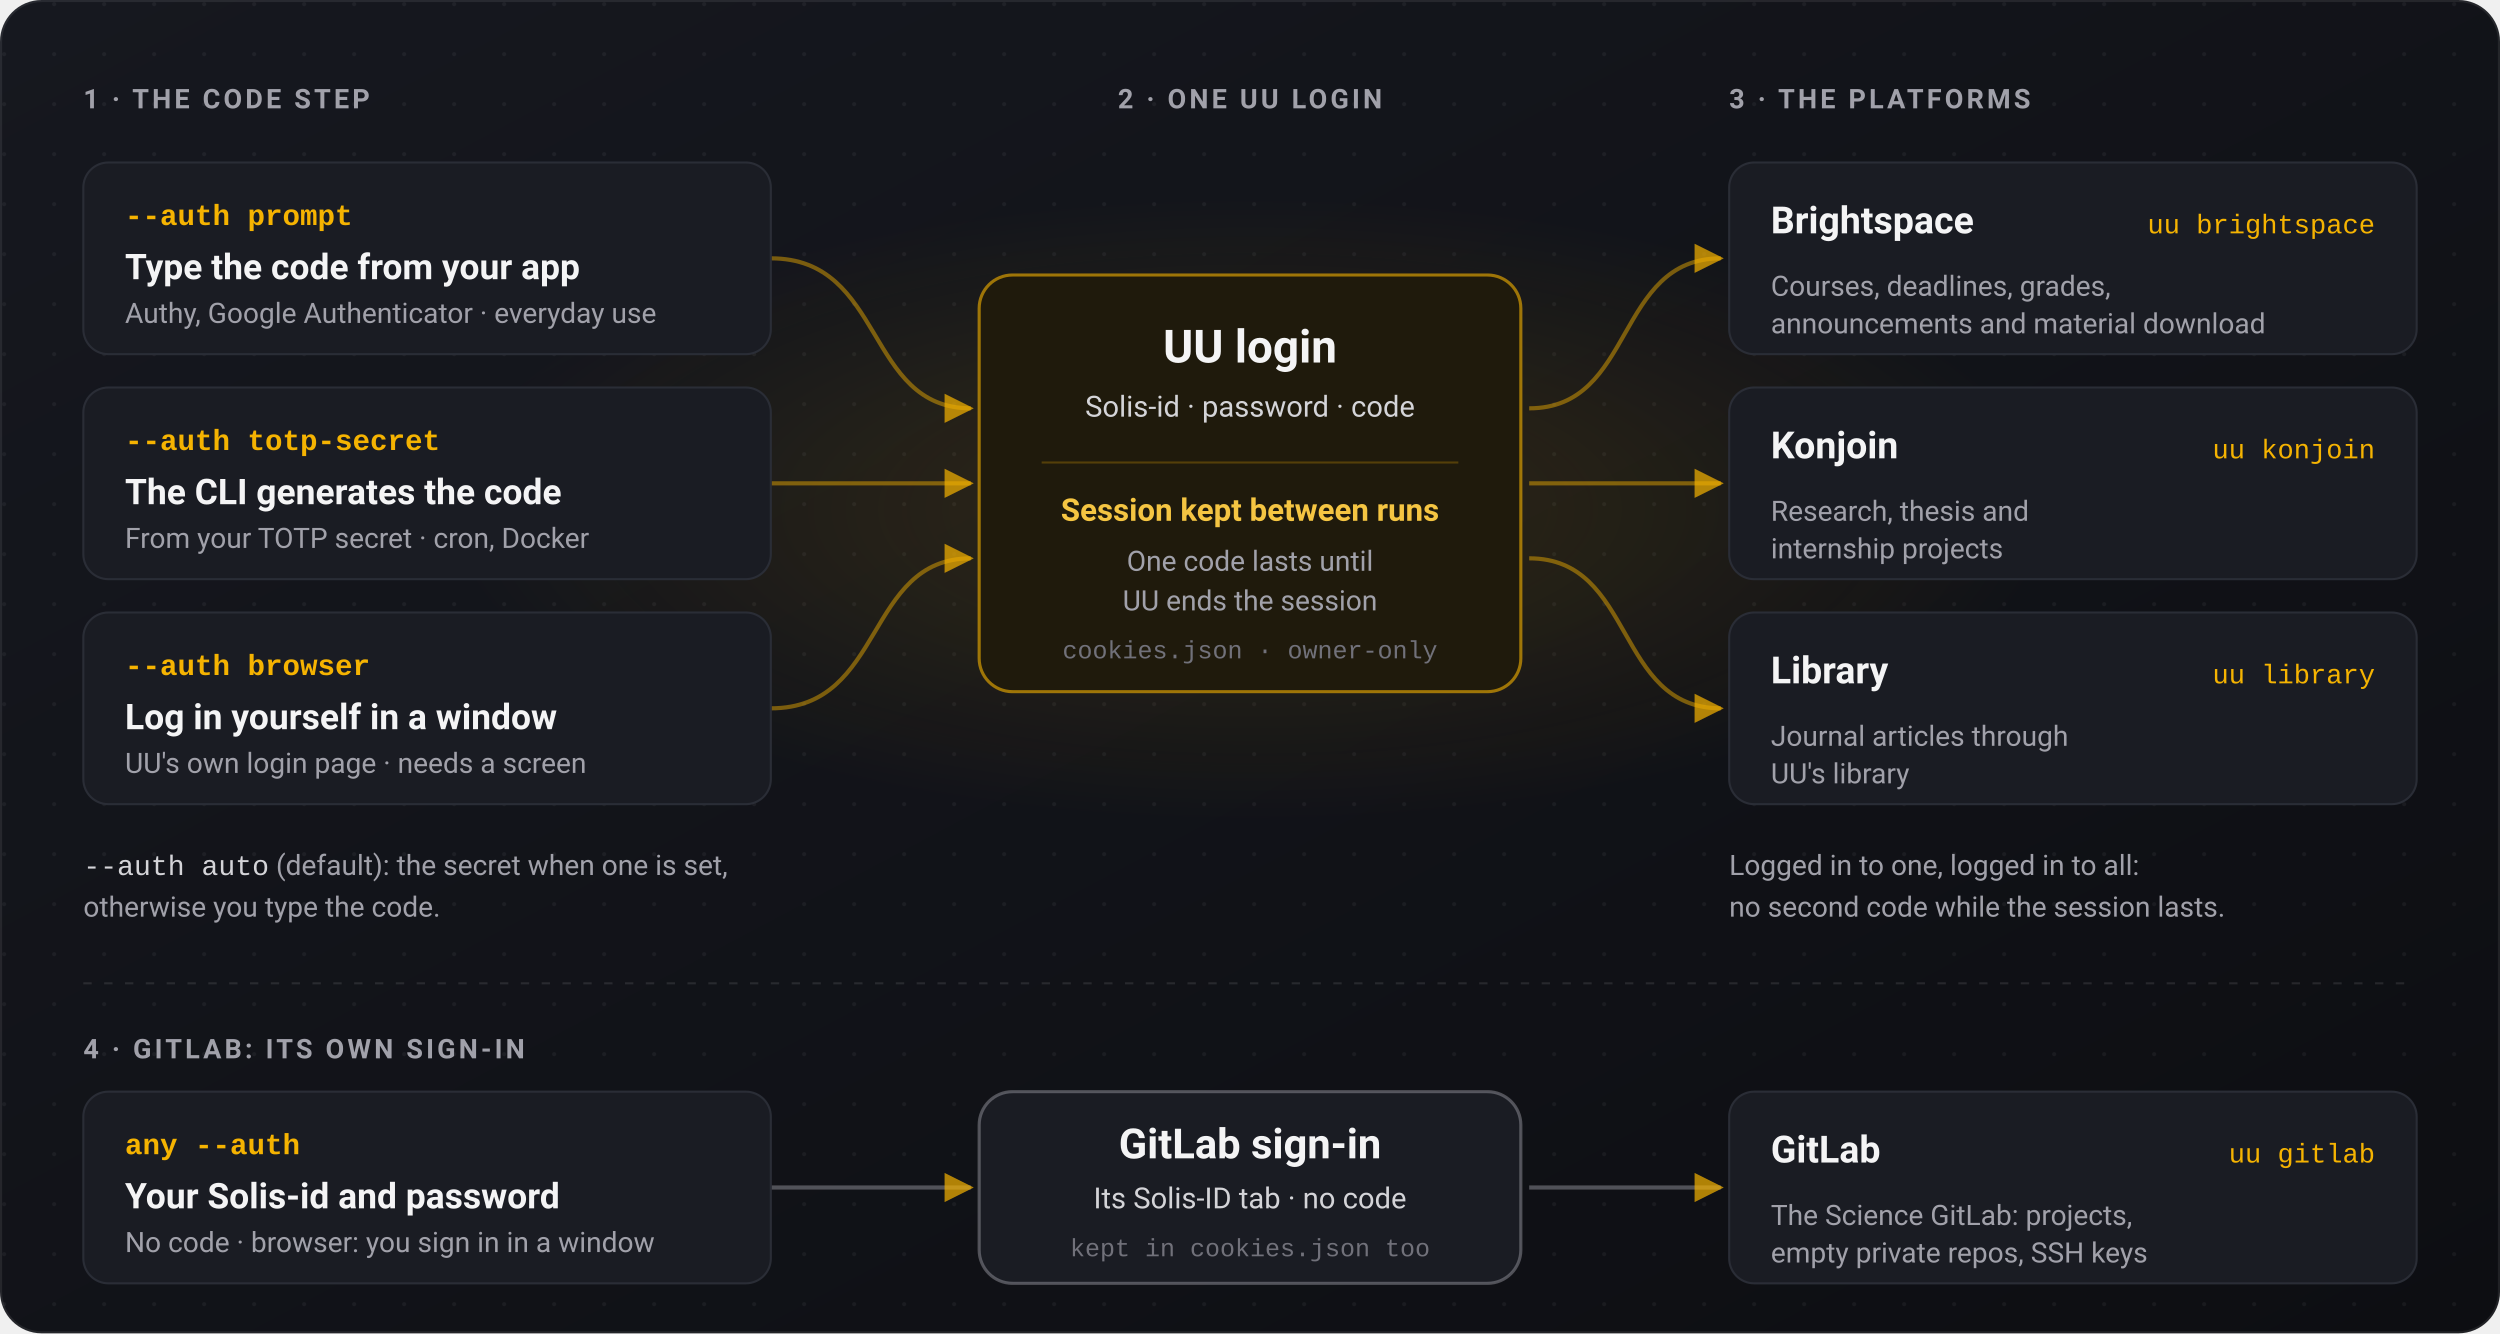
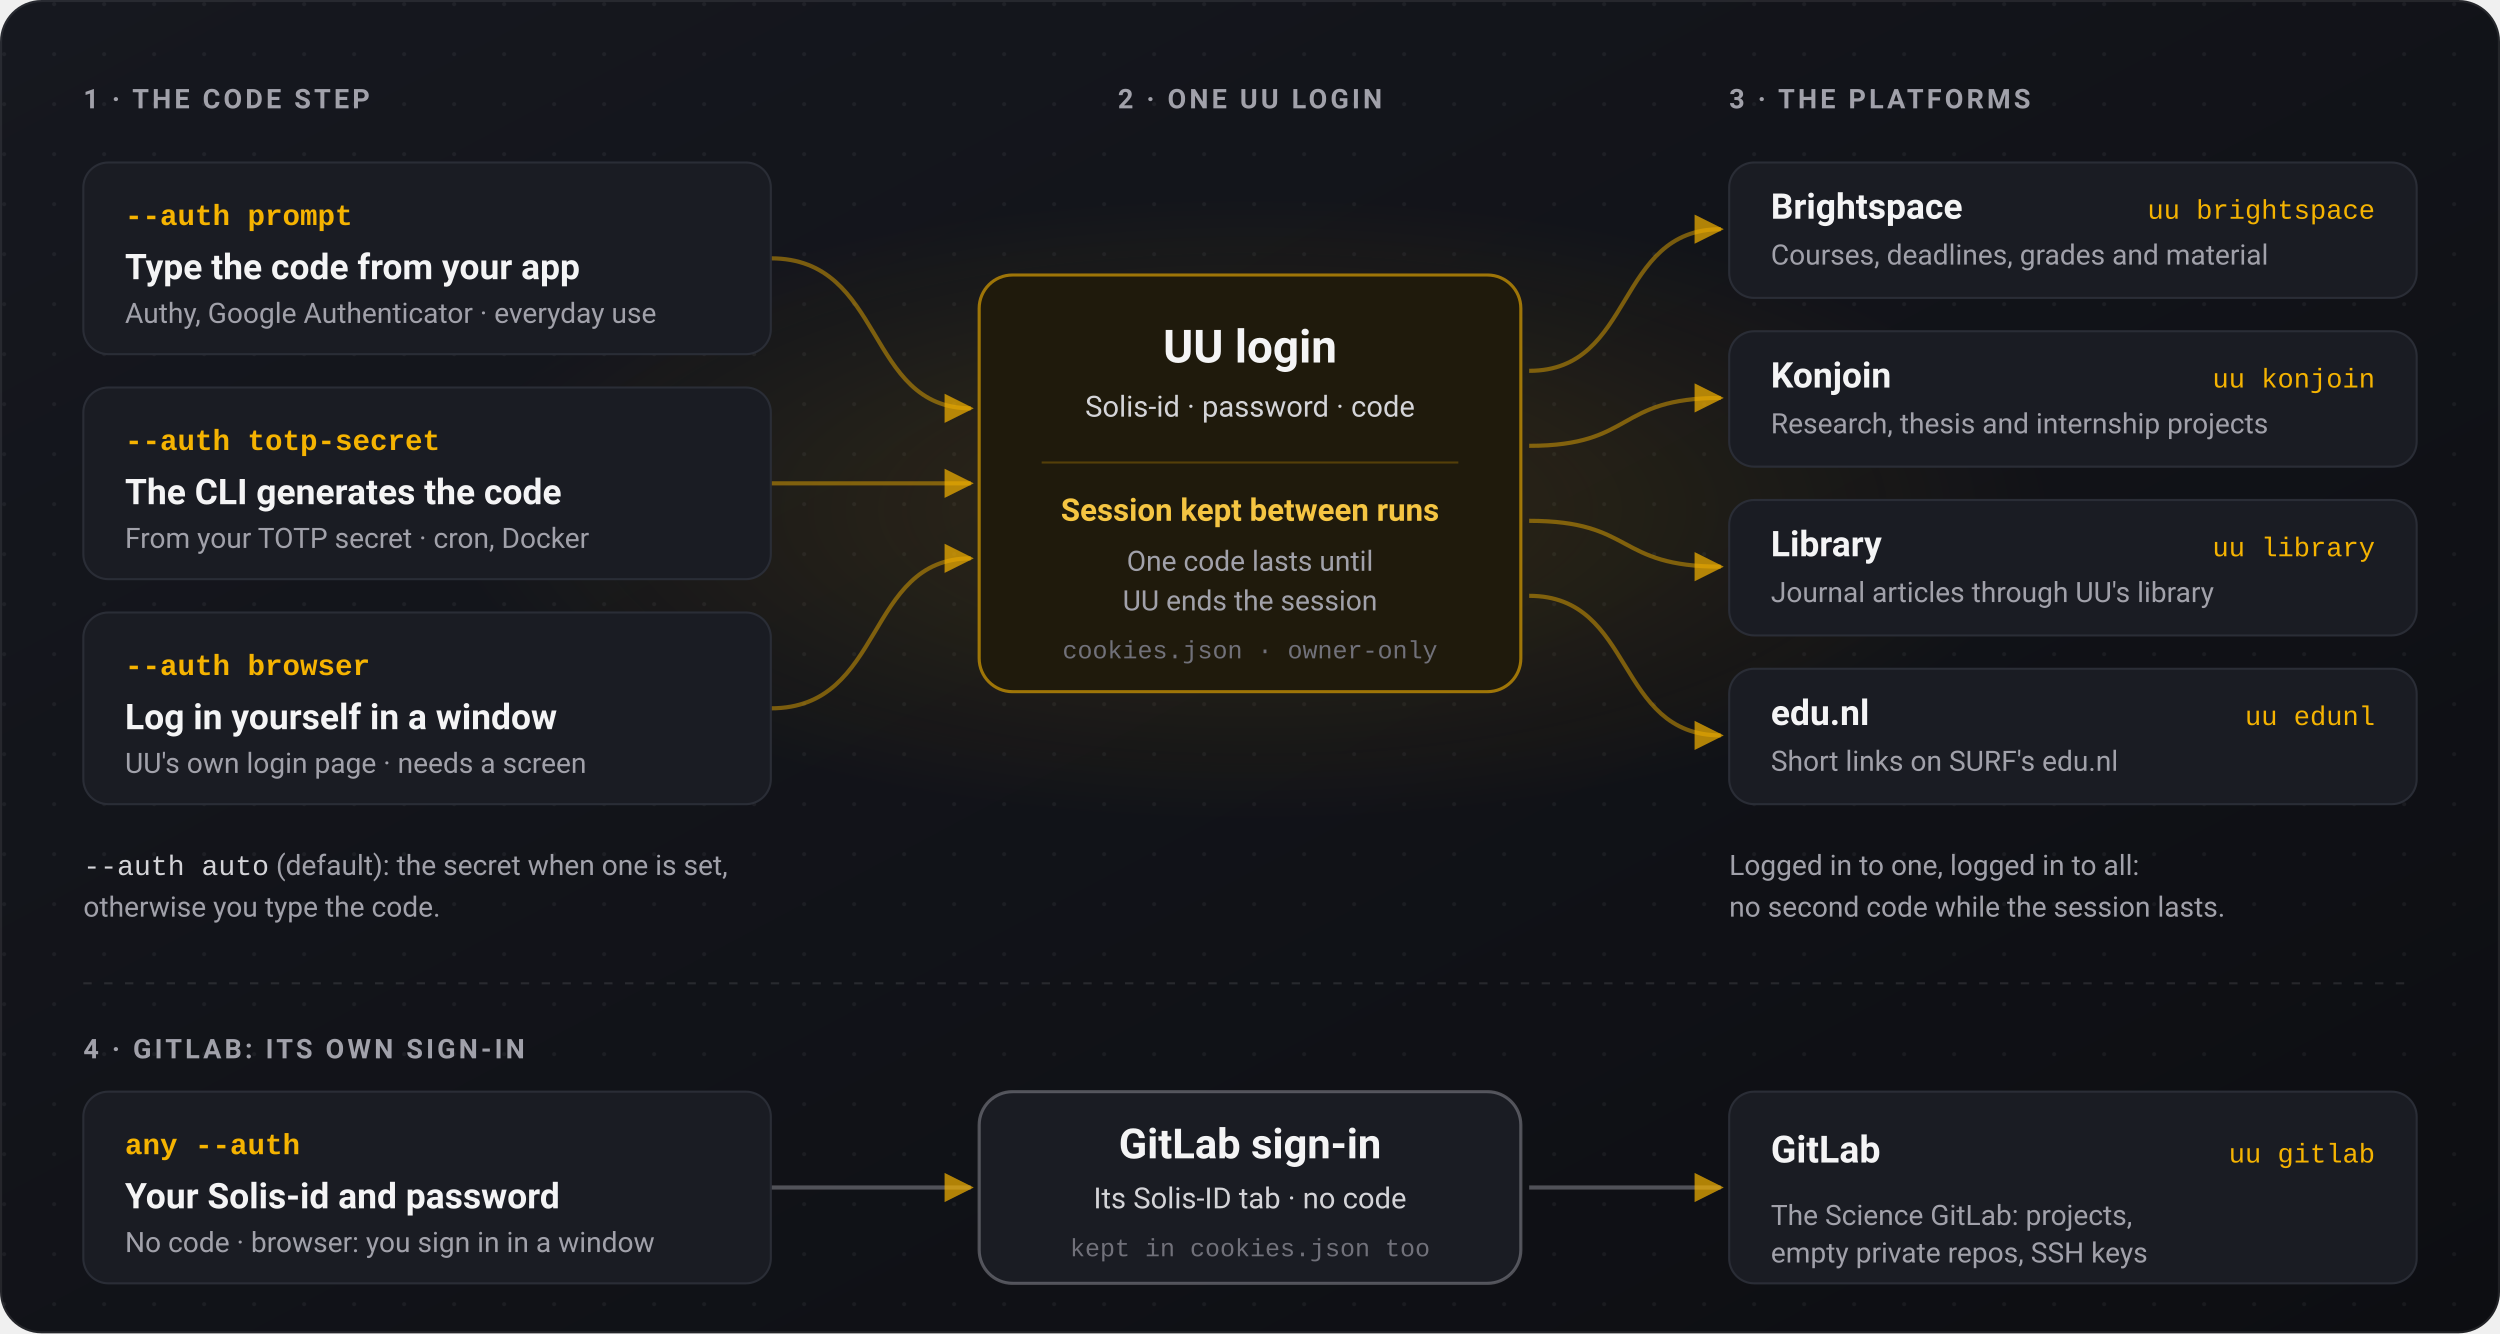
<svg xmlns="http://www.w3.org/2000/svg" width="1200" height="640" viewBox="0 0 1200 640" role="img" aria-labelledby="title desc">
  <defs>
    <linearGradient id="bg" x1="0" y1="0" x2="1" y2="1">
      <stop offset="0" stop-color="#16181f" />
      <stop offset="1" stop-color="#0d0e12" />
    </linearGradient>
    <radialGradient id="glow" cx="0.5" cy="0.52" r="0.32">
      <stop offset="0" stop-color="#f5b301" stop-opacity="0.14" />
      <stop offset="1" stop-color="#f5b301" stop-opacity="0" />
    </radialGradient>
    <pattern id="dots" width="24" height="24" patternUnits="userSpaceOnUse">
      <circle cx="2" cy="2" r="1" fill="#ffffff" fill-opacity="0.05" />
    </pattern>
    <marker id="arrow" viewBox="0 0 10 10" refX="9" refY="5" markerWidth="7" markerHeight="7" orient="auto-start-reverse">
      <path d="M0 0L10 5L0 10z" fill="#f5b301" fill-opacity="0.7" />
    </marker>
    <clipPath id="card">
      <rect width="1200" height="640" rx="20" />
    </clipPath>
  </defs>
  <g clip-path="url(#card)">
    <rect width="1200" height="640" fill="url(#bg)" />
    <rect width="1200" height="640" fill="url(#dots)" />
    <rect width="1200" height="470" fill="url(#glow)" />
  </g>
  <rect x="0.5" y="0.5" width="1199" height="639" rx="19.5" fill="none" stroke="#ffffff" stroke-opacity="0.08" />
  <g font-family="system-ui, -apple-system, 'Segoe UI', Roboto, Helvetica, Arial, sans-serif" font-size="13" font-weight="600" letter-spacing="1.5" fill="#a1a1aa">
    <text x="40" y="52">1 · THE CODE STEP</text>
    <text x="600" y="52" text-anchor="middle">2 · ONE UU LOGIN</text>
    <text x="830" y="52">3 · THE PLATFORMS</text>
  </g>
  <g fill="none" stroke="#f5b301" stroke-opacity="0.45" stroke-width="2" marker-end="url(#arrow)">
    <path d="M370 124 C425 124 415 196 466 196" />
    <path d="M370 232 L466 232" />
    <path d="M370 340 C425 340 415 268 466 268" />
-     <path d="M734 196 C785 196 775 124 826 124" />
-     <path d="M734 232 L826 232" />
-     <path d="M734 268 C785 268 775 340 826 340" />
+     <path d="M734 178 C785 178 775 110 826 110" />
+     <path d="M734 214 C785 214 775 191 826 191" />
+     <path d="M734 250 C785 250 775 272 826 272" />
+     <path d="M734 286 C785 286 775 353 826 353" />
  </g>
  <g font-family="system-ui, -apple-system, 'Segoe UI', Roboto, Helvetica, Arial, sans-serif">
    <g transform="translate(40 78)">
      <rect width="330" height="92" rx="12" fill="#1a1c23" stroke="#2a2d36" />
      <text x="20" y="30" font-family="ui-monospace, SFMono-Regular, Menlo, Consolas, 'Liberation Mono', monospace" font-size="14" font-weight="600" fill="#f5b301">--auth prompt</text>
      <text x="20" y="56" font-size="17" font-weight="600" fill="#f4f4f5">Type the code from your app</text>
      <text x="20" y="77" font-size="13.5" fill="#a1a1aa">Authy, Google Authenticator · everyday use</text>
    </g>
    <g transform="translate(40 186)">
      <rect width="330" height="92" rx="12" fill="#1a1c23" stroke="#2a2d36" />
      <text x="20" y="30" font-family="ui-monospace, SFMono-Regular, Menlo, Consolas, 'Liberation Mono', monospace" font-size="14" font-weight="600" fill="#f5b301">--auth totp-secret</text>
      <text x="20" y="56" font-size="17" font-weight="600" fill="#f4f4f5">The CLI generates the code</text>
      <text x="20" y="77" font-size="13.5" fill="#a1a1aa">From your TOTP secret · cron, Docker</text>
    </g>
    <g transform="translate(40 294)">
      <rect width="330" height="92" rx="12" fill="#1a1c23" stroke="#2a2d36" />
      <text x="20" y="30" font-family="ui-monospace, SFMono-Regular, Menlo, Consolas, 'Liberation Mono', monospace" font-size="14" font-weight="600" fill="#f5b301">--auth browser</text>
      <text x="20" y="56" font-size="17" font-weight="600" fill="#f4f4f5">Log in yourself in a window</text>
      <text x="20" y="77" font-size="13.5" fill="#a1a1aa">UU's own login page · needs a screen</text>
    </g>
    <text x="40" y="420" font-size="13.5" fill="#a1a1aa">
      <tspan font-family="ui-monospace, SFMono-Regular, Menlo, Consolas, 'Liberation Mono', monospace" fill="#d4d4d8">--auth auto</tspan> (default): the secret when one is set,</text>
    <text x="40" y="440" font-size="13.5" fill="#a1a1aa">otherwise you type the code.</text>
  </g>
  <g font-family="system-ui, -apple-system, 'Segoe UI', Roboto, Helvetica, Arial, sans-serif" text-anchor="middle">
    <rect x="470" y="132" width="260" height="200" rx="16" fill="#1f1a0c" stroke="#f5b301" stroke-opacity="0.6" stroke-width="1.5" />
    <text x="600" y="174" font-size="22" font-weight="700" fill="#f4f4f5">UU login</text>
    <text x="600" y="200" font-size="14" fill="#d4d4d8">Solis-id · password · code</text>
    <line x1="500" y1="222" x2="700" y2="222" stroke="#f5b301" stroke-opacity="0.25" />
    <text x="600" y="250" font-size="15" font-weight="600" fill="#f5c542">Session kept between runs</text>
    <text x="600" y="274" font-size="13.5" fill="#a1a1aa">One code lasts until</text>
    <text x="600" y="293" font-size="13.5" fill="#a1a1aa">UU ends the session</text>
    <text x="600" y="316" font-family="ui-monospace, SFMono-Regular, Menlo, Consolas, 'Liberation Mono', monospace" font-size="12" fill="#71717a">cookies.json · owner-only</text>
  </g>
  <g font-family="system-ui, -apple-system, 'Segoe UI', Roboto, Helvetica, Arial, sans-serif">
    <g transform="translate(830 78)">
-       <rect width="330" height="92" rx="12" fill="#1a1c23" stroke="#2a2d36" />
-       <text x="20" y="34" font-size="18" font-weight="700" fill="#f4f4f5">Brightspace</text>
-       <text x="310" y="34" text-anchor="end" font-family="ui-monospace, SFMono-Regular, Menlo, Consolas, 'Liberation Mono', monospace" font-size="13" fill="#f5b301">uu brightspace</text>
-       <text x="20" y="64" font-size="13.5" fill="#a1a1aa">Courses, deadlines, grades,</text>
-       <text x="20" y="82" font-size="13.5" fill="#a1a1aa">announcements and material download</text>
+       <rect width="330" height="65" rx="12" fill="#1a1c23" stroke="#2a2d36" />
+       <text x="20" y="27" font-size="17" font-weight="700" fill="#f4f4f5">Brightspace</text>
+       <text x="310" y="27" text-anchor="end" font-family="ui-monospace, SFMono-Regular, Menlo, Consolas, 'Liberation Mono', monospace" font-size="13" fill="#f5b301">uu brightspace</text>
+       <text x="20" y="49" font-size="13.5" fill="#a1a1aa">Courses, deadlines, grades and material</text>
    </g>
-     <g transform="translate(830 186)">
-       <rect width="330" height="92" rx="12" fill="#1a1c23" stroke="#2a2d36" />
-       <text x="20" y="34" font-size="18" font-weight="700" fill="#f4f4f5">Konjoin</text>
-       <text x="310" y="34" text-anchor="end" font-family="ui-monospace, SFMono-Regular, Menlo, Consolas, 'Liberation Mono', monospace" font-size="13" fill="#f5b301">uu konjoin</text>
-       <text x="20" y="64" font-size="13.5" fill="#a1a1aa">Research, thesis and</text>
-       <text x="20" y="82" font-size="13.5" fill="#a1a1aa">internship projects</text>
+     <g transform="translate(830 159)">
+       <rect width="330" height="65" rx="12" fill="#1a1c23" stroke="#2a2d36" />
+       <text x="20" y="27" font-size="17" font-weight="700" fill="#f4f4f5">Konjoin</text>
+       <text x="310" y="27" text-anchor="end" font-family="ui-monospace, SFMono-Regular, Menlo, Consolas, 'Liberation Mono', monospace" font-size="13" fill="#f5b301">uu konjoin</text>
+       <text x="20" y="49" font-size="13.5" fill="#a1a1aa">Research, thesis and internship projects</text>
    </g>
-     <g transform="translate(830 294)">
-       <rect width="330" height="92" rx="12" fill="#1a1c23" stroke="#2a2d36" />
-       <text x="20" y="34" font-size="18" font-weight="700" fill="#f4f4f5">Library</text>
-       <text x="310" y="34" text-anchor="end" font-family="ui-monospace, SFMono-Regular, Menlo, Consolas, 'Liberation Mono', monospace" font-size="13" fill="#f5b301">uu library</text>
-       <text x="20" y="64" font-size="13.5" fill="#a1a1aa">Journal articles through</text>
-       <text x="20" y="82" font-size="13.5" fill="#a1a1aa">UU's library</text>
+     <g transform="translate(830 240)">
+       <rect width="330" height="65" rx="12" fill="#1a1c23" stroke="#2a2d36" />
+       <text x="20" y="27" font-size="17" font-weight="700" fill="#f4f4f5">Library</text>
+       <text x="310" y="27" text-anchor="end" font-family="ui-monospace, SFMono-Regular, Menlo, Consolas, 'Liberation Mono', monospace" font-size="13" fill="#f5b301">uu library</text>
+       <text x="20" y="49" font-size="13.5" fill="#a1a1aa">Journal articles through UU's library</text>
+     </g>
+     <g transform="translate(830 321)">
+       <rect width="330" height="65" rx="12" fill="#1a1c23" stroke="#2a2d36" />
+       <text x="20" y="27" font-size="17" font-weight="700" fill="#f4f4f5">edu.nl</text>
+       <text x="310" y="27" text-anchor="end" font-family="ui-monospace, SFMono-Regular, Menlo, Consolas, 'Liberation Mono', monospace" font-size="13" fill="#f5b301">uu edunl</text>
+       <text x="20" y="49" font-size="13.5" fill="#a1a1aa">Short links on SURF's edu.nl</text>
    </g>
    <text x="830" y="420" font-size="13.5" fill="#a1a1aa">Logged in to one, logged in to all:</text>
    <text x="830" y="440" font-size="13.5" fill="#a1a1aa">no second code while the session lasts.</text>
  </g>
  <line x1="40" y1="472" x2="1160" y2="472" stroke="#ffffff" stroke-opacity="0.1" stroke-dasharray="4 6" />
  <text x="40" y="508" font-family="system-ui, -apple-system, 'Segoe UI', Roboto, Helvetica, Arial, sans-serif" font-size="13" font-weight="600" letter-spacing="1.5" fill="#a1a1aa">4 · GITLAB: ITS OWN SIGN-IN</text>
  <g fill="none" stroke="#a1a1aa" stroke-opacity="0.45" stroke-width="2" marker-end="url(#arrow)">
    <path d="M370 570 L466 570" />
    <path d="M734 570 L826 570" />
  </g>
  <g font-family="system-ui, -apple-system, 'Segoe UI', Roboto, Helvetica, Arial, sans-serif">
    <g transform="translate(40 524)">
      <rect width="330" height="92" rx="12" fill="#1a1c23" stroke="#2a2d36" />
      <text x="20" y="30" font-family="ui-monospace, SFMono-Regular, Menlo, Consolas, 'Liberation Mono', monospace" font-size="14" font-weight="600" fill="#f5b301">any --auth</text>
      <text x="20" y="56" font-size="17" font-weight="600" fill="#f4f4f5">Your Solis-id and password</text>
      <text x="20" y="77" font-size="13.5" fill="#a1a1aa">No code · browser: you sign in in a window</text>
    </g>
    <g text-anchor="middle">
      <rect x="470" y="524" width="260" height="92" rx="16" fill="#1a1c23" stroke="#a1a1aa" stroke-opacity="0.45" stroke-width="1.5" />
      <text x="600" y="556" font-size="20" font-weight="700" fill="#f4f4f5">GitLab sign-in</text>
      <text x="600" y="580" font-size="14" fill="#d4d4d8">Its Solis-ID tab · no code</text>
      <text x="600" y="603" font-family="ui-monospace, SFMono-Regular, Menlo, Consolas, 'Liberation Mono', monospace" font-size="12" fill="#71717a">kept in cookies.json too</text>
    </g>
    <g transform="translate(830 524)">
      <rect width="330" height="92" rx="12" fill="#1a1c23" stroke="#2a2d36" />
      <text x="20" y="34" font-size="18" font-weight="700" fill="#f4f4f5">GitLab</text>
      <text x="310" y="34" text-anchor="end" font-family="ui-monospace, SFMono-Regular, Menlo, Consolas, 'Liberation Mono', monospace" font-size="13" fill="#f5b301">uu gitlab</text>
      <text x="20" y="64" font-size="13.5" fill="#a1a1aa">The Science GitLab: projects,</text>
      <text x="20" y="82" font-size="13.5" fill="#a1a1aa">empty private repos, SSH keys</text>
    </g>
  </g>
</svg>
